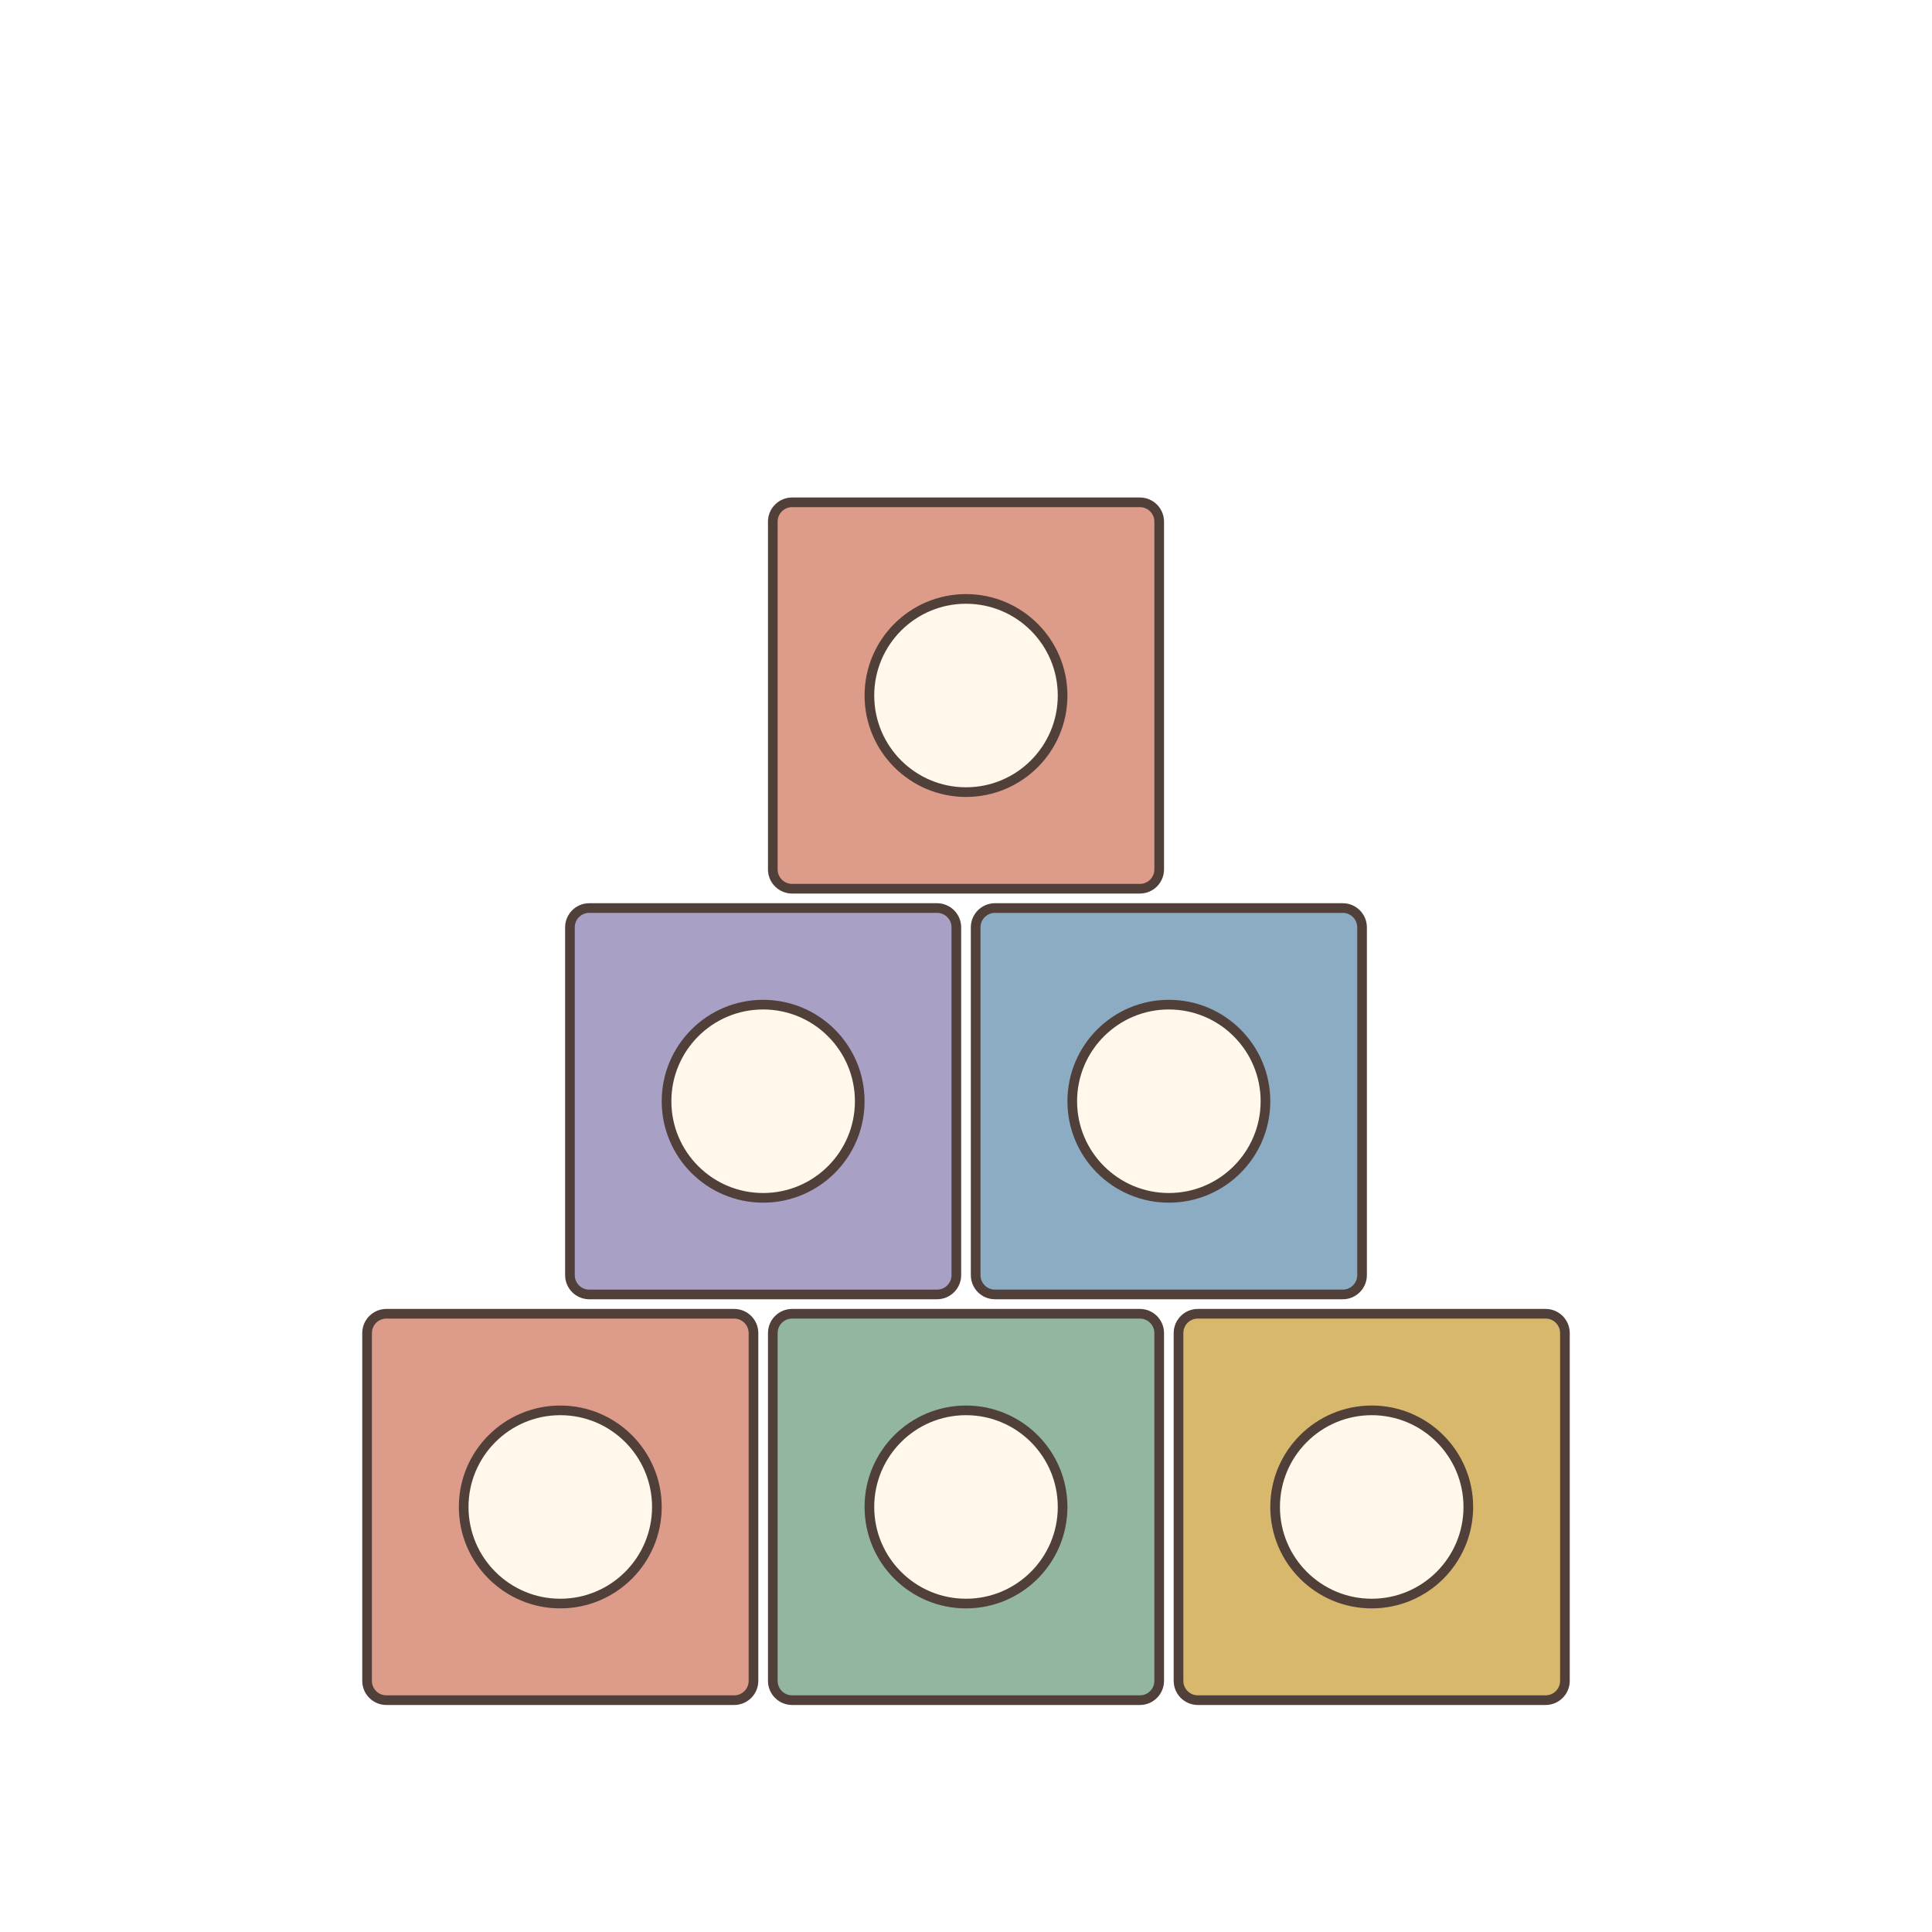
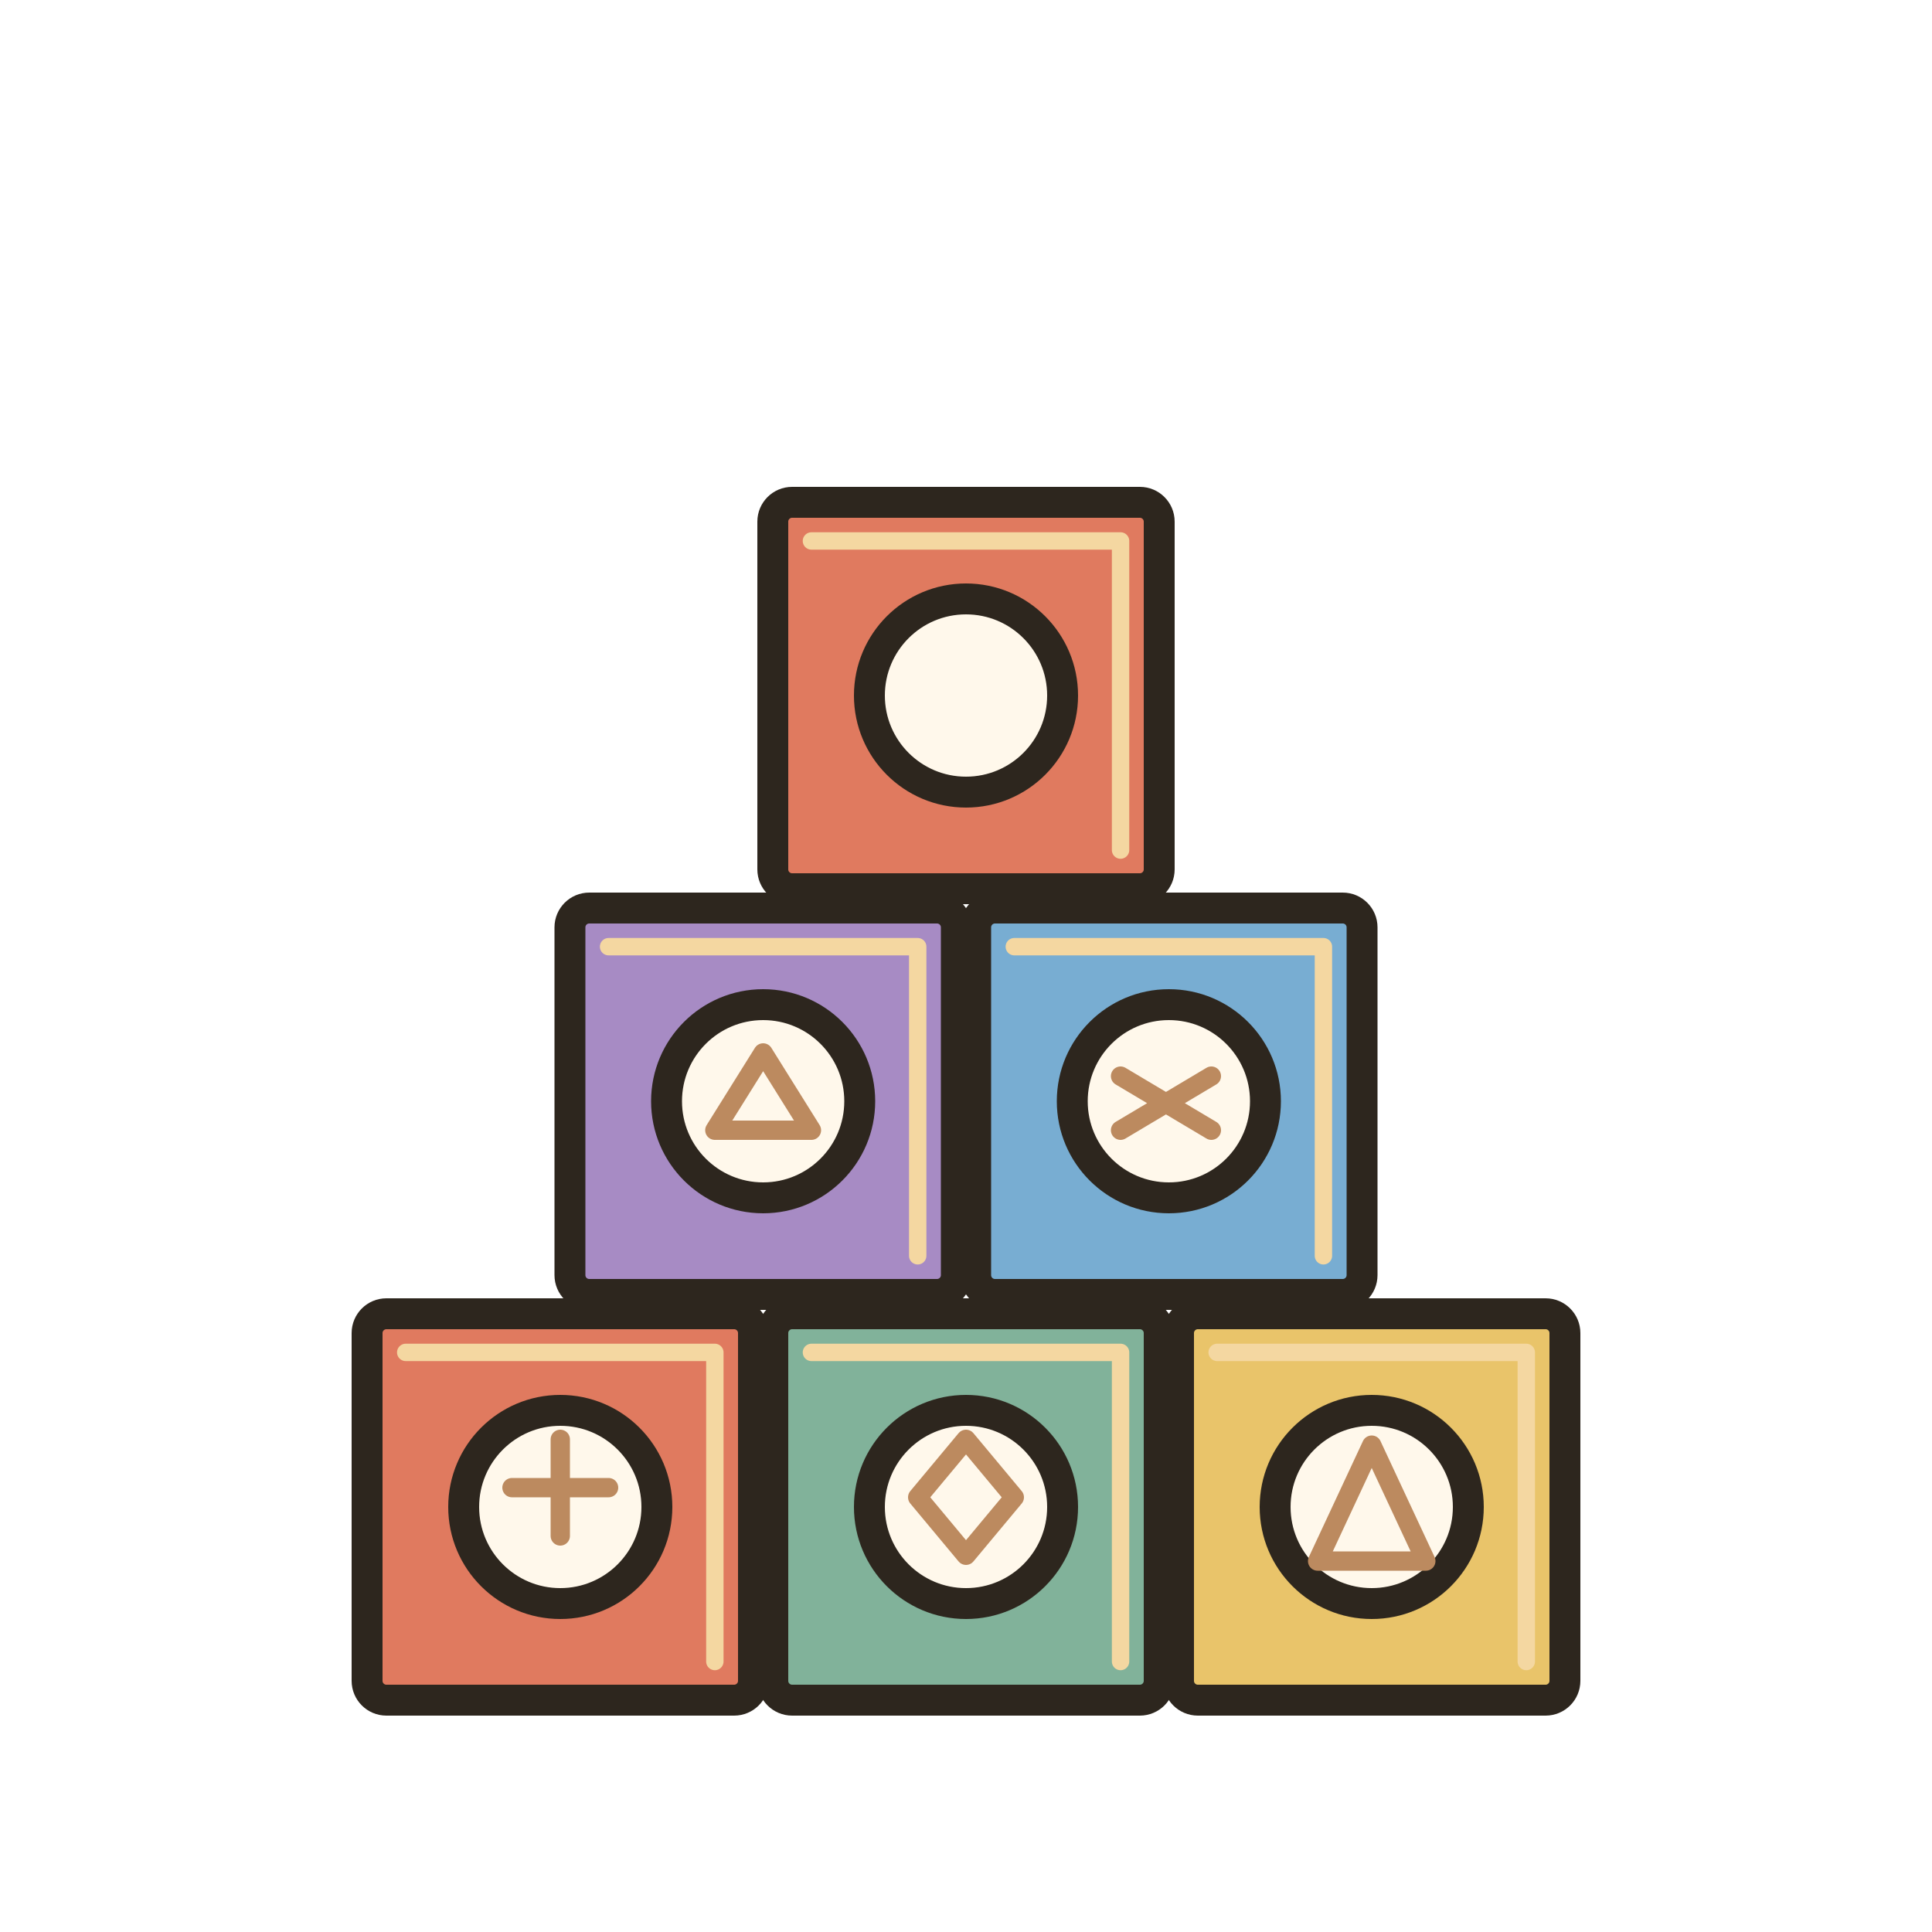
<svg xmlns="http://www.w3.org/2000/svg" viewBox="0 0 1000 1000" data-asset-id="fh_blocks">
-   <g id="prop" stroke="#514039" stroke-width="5" stroke-linejoin="round" stroke-linecap="round">
-     <rect x="190" y="680" width="200" height="200" rx="10" fill="#dd9c89" />
+   <g id="prop" stroke="#2d261e" stroke-width="16" stroke-linejoin="round" stroke-linecap="round">
+     <rect x="190" y="680" width="200" height="200" rx="10" fill="#e07a5f" />
    <ellipse cx="290" cy="780" rx="50" ry="50" fill="#fff8eb" />
-     <rect x="400" y="680" width="200" height="200" rx="10" fill="#92b6a0" />
+     <rect x="400" y="680" width="200" height="200" rx="10" fill="#81b29a" />
    <ellipse cx="500" cy="780" rx="50" ry="50" fill="#fff8eb" />
-     <rect x="610" y="680" width="200" height="200" rx="10" fill="#d7b86c" />
+     <rect x="610" y="680" width="200" height="200" rx="10" fill="#e9c46a" />
    <ellipse cx="710" cy="780" rx="50" ry="50" fill="#fff8eb" />
-     <rect x="295" y="470" width="200" height="200" rx="10" fill="#a9a1c5" />
+     <rect x="295" y="470" width="200" height="200" rx="10" fill="#a78bc4" />
    <ellipse cx="395" cy="570" rx="50" ry="50" fill="#fff8eb" />
-     <rect x="505" y="470" width="200" height="200" rx="10" fill="#8cacc4" />
+     <rect x="505" y="470" width="200" height="200" rx="10" fill="#78add2" />
    <ellipse cx="605" cy="570" rx="50" ry="50" fill="#fff8eb" />
-     <rect x="400" y="260" width="200" height="200" rx="10" fill="#dd9c89" />
+     <rect x="400" y="260" width="200" height="200" rx="10" fill="#e07a5f" />
    <ellipse cx="500" cy="360" rx="50" ry="50" fill="#fff8eb" />
+     <g fill="none" stroke="#f4d7a1" stroke-width="9">
+       <path d="M210 700 H370 V860 M420 700 H580 V860 M630 700 H790 V860 M315 490 H475 V650 M525 490 H685 V650 M420 280 H580 V440" />
+     </g>
+     <path d="M265 770 H315 M290 745 V795 M475 775 L500 745 L525 775 L500 805 Z M682 808 L710 748 L738 808 Z M370 585 L395 545 L420 585 Z M580 557 L627 585 M580 585 L627 557" fill="none" stroke="#bc8a5f" stroke-width="10" />
  </g>
</svg>
